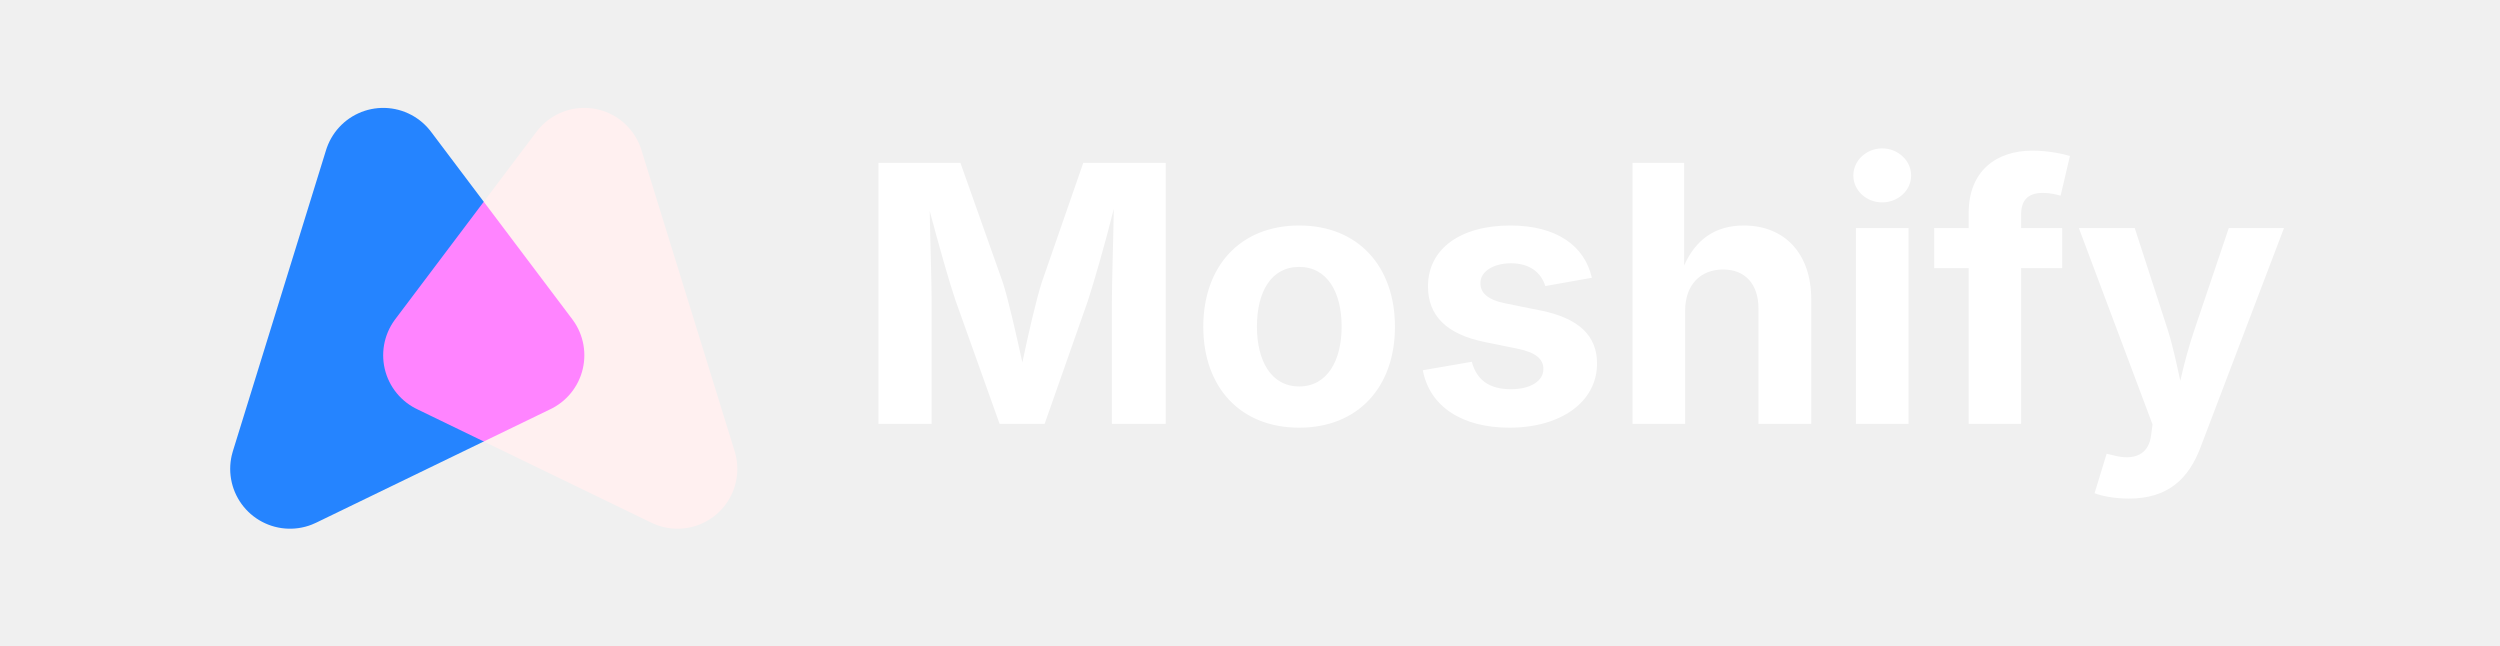
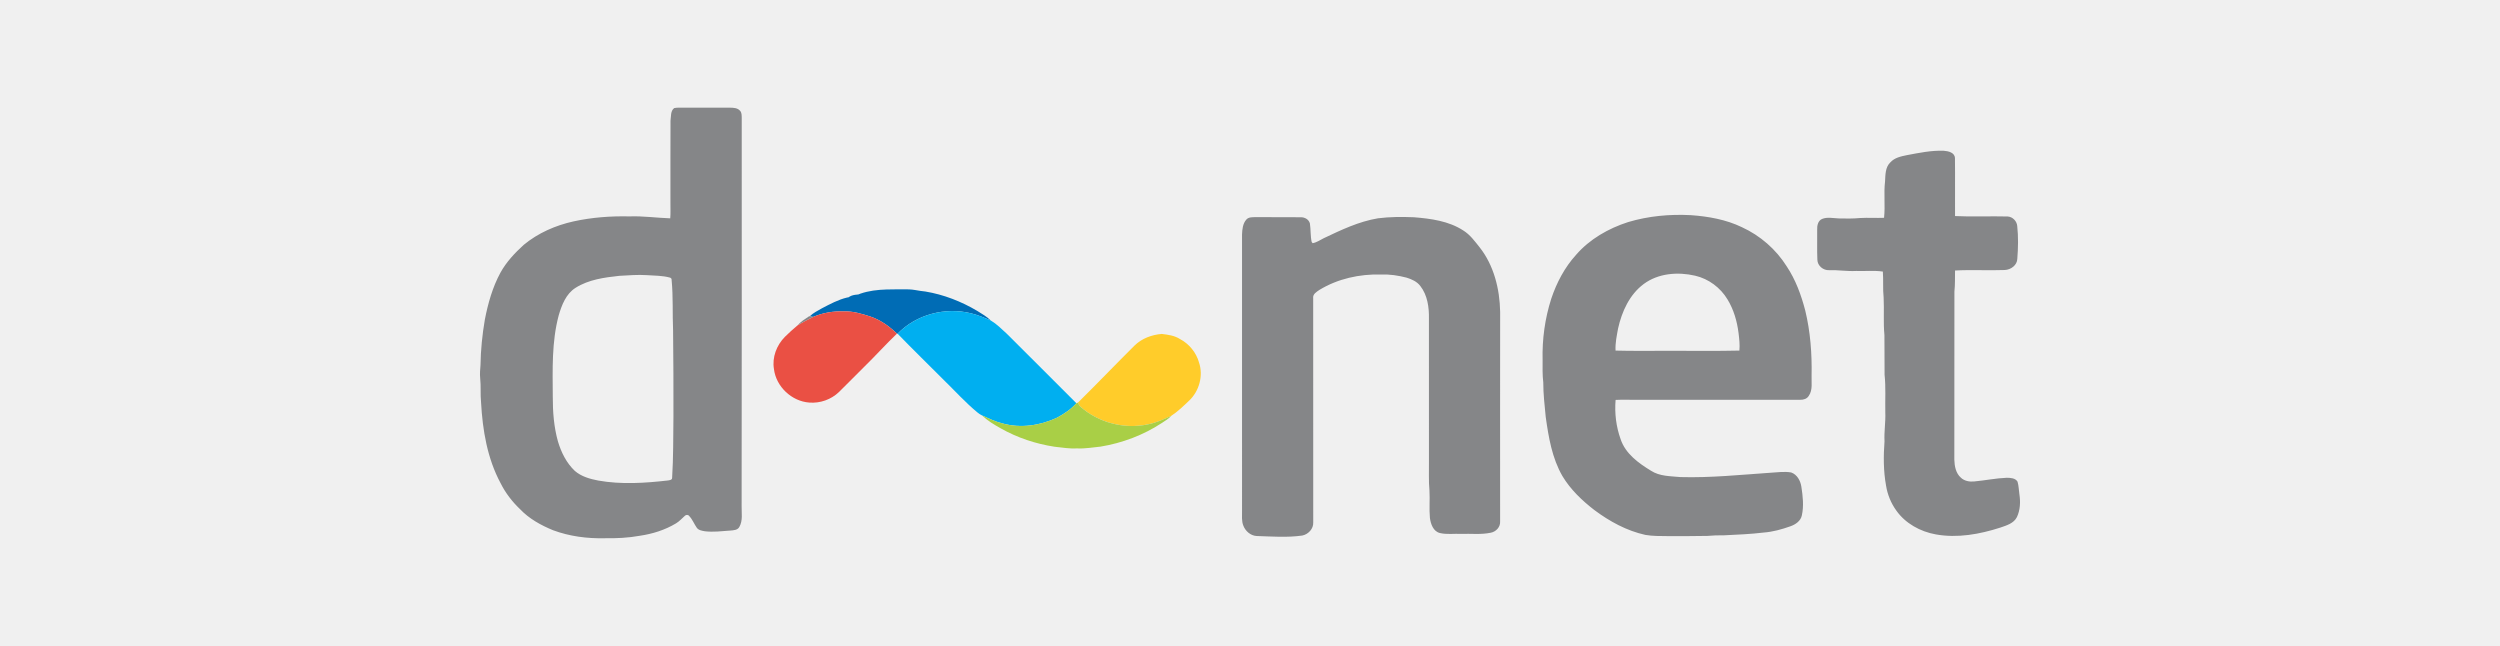
- <svg xmlns="http://www.w3.org/2000/svg" width="209" height="54" viewBox="0 0 209 54">
-   <defs>
-     <style>
-       .cls-1 {
-         fill: #2584ff;
-         stroke: #2584ff;
-       }
- 
-       .cls-1, .cls-2 {
-         stroke-linecap: round;
-         stroke-linejoin: round;
-         stroke-width: 10px;
-         fill-rule: evenodd;
-       }
- 
-       .cls-2 {
-         fill: #ff3400;
-         stroke: #ff3400;
-         mix-blend-mode: lighten;
-       }
- 
-       .cls-3 {
-         font-size: 32.498px;
-         fill: #fff;
-         font-family: Inter;
-         font-weight: 700;
-       }
-     </style>
-   </defs>
-   <path id="Polygon_1_copy_2" data-name="Polygon 1 copy 2" class="cls-1" d="M43.851,29.7L24.244,39.2,32.037,14.02Z" />
-   <path id="Polygon_1_copy_2-2" data-name="Polygon 1 copy 2" class="cls-2" d="M37.033,29.7L56.64,39.2,48.847,14.02Z" />
-   <text id="Moshify" class="cls-3" transform="translate(71.466 35.437) scale(0.923)">Moshify</text>
+ <svg xmlns="http://www.w3.org/2000/svg" height="54" width="209" viewBox="-239.173 -111.462 2072.833 668.77">
+   <path d="M201.084.44c3.2-.69 6.51-.35 9.76-.4 16 .04 32.01.05 48.01-.02 3.58.05 7.77.19 10.32 3.11 1.91 1.91 1.74 4.78 1.83 7.27.09 134.01.02 268.02-.11 402.03-.16 7.21 1.43 15.1-2.36 21.67-1.85 3.42-6.06 3.45-9.43 3.77-8.72.64-17.5 1.74-26.23.73-2.98-.56-6.54-1-8.43-3.68-2.77-3.97-4.48-8.69-7.9-12.2-1.05-1.43-3.3-1.34-4.45-.09-3.05 2.63-5.69 5.79-9.22 7.83-11.38 6.85-24.31 10.87-37.41 12.79-12.06 2.22-24.37 2.74-36.62 2.55-17.98.42-36.18-1.98-53.09-8.25-12.56-5.15-24.81-11.86-34.23-21.81-8.16-7.74-15.12-16.79-20.15-26.87-13.79-25.63-18.71-54.99-20.26-83.75-.87-8.28.02-16.63-.9-24.91-.5-4.6-.01-9.2.33-13.78.22-15.74 1.85-31.45 4.49-46.97 3.27-16.8 7.95-33.54 16.17-48.65 6.12-11.07 14.86-20.37 24.16-28.82 14.82-12.25 32.92-20.13 51.61-24.26 18.97-4.16 38.48-5.59 57.87-5.14 14.09-.52 28.08 1.53 42.13 1.99.49-5.03.15-10.1.22-15.15.05-28.66-.1-57.32.07-85.98.67-4.36-.12-10.05 3.82-13.01m-56.75 173.68c-15.58 1.68-31.85 3.86-45.36 12.41-9.92 6.23-14.32 17.83-17.48 28.56-7.33 27.47-6.29 56.16-6.12 84.32-.03 15.56 1.14 31.25 5.38 46.28 3.38 11.26 8.81 22.24 17.45 30.4 6.73 5.85 15.63 8.33 24.21 9.99 23.92 4.24 48.41 2.65 72.4-.11 1.54-.28 4.08-.53 4.12-2.57 1.32-21.29 1.13-42.65 1.37-63.97.01-29.67.01-59.34-.38-89.01-.75-17.31.17-34.7-1.51-51.96.17-1.34-.69-2.31-1.96-2.56-7.68-2.08-15.73-1.93-23.61-2.48-9.51-.64-19.02.21-28.51.7zm1333.13-124.97c12.55-2.36 25.24-5.02 38.07-4.52 4.72.33 11.52 1.83 11.59 7.76.26 19.94-.08 39.9.09 59.85 18.15.91 36.4-.05 54.58.44 5.07.36 9.37 4.75 9.8 9.79 1.22 11.28.97 22.7.09 34-.17 6.69-6.76 11.41-13.05 11.63-17.13.66-34.33-.43-51.43.51-.12 7.28.13 14.57-.64 21.83-.13 57.99 0 115.99-.09 173.99.16 6.64 1.52 14.02 6.74 18.64 3.57 3.43 8.77 4.4 13.57 3.97 11.38-1.03 22.64-3.39 34.08-3.85 3.86.05 8.84.32 11.05 4.04 1.27 4.28 1.28 8.82 1.95 13.23 1.21 7.83.82 16.22-2.6 23.47-3.26 6.53-10.76 8.61-17.11 10.84-21.42 6.92-44.46 11.11-66.88 7.06-16.04-2.88-31.5-11.34-40.97-24.83-5.44-7.57-9.04-16.43-10.51-25.63-2.77-15.14-2.75-30.65-1.61-45.95-.52-10.03 1.26-19.97.82-29.99-.27-12.99.65-26.02-.75-38.96-.23-13.67.1-27.36-.16-41.03-1.24-12.87-.16-25.82-.81-38.71-.97-8.98-.14-18.03-.81-27.01-9.13-1.38-18.44-.28-27.63-.64-9.38.53-18.66-1.15-28.03-.81-6.05.31-12.04-4.57-12.14-10.79-.46-10.34-.02-20.71-.2-31.06-.18-4.17.76-9.33 5.05-11.18 5.5-2.27 11.58-.74 17.33-.55 7.33.17 14.68.28 22-.42 8.28-.49 16.58.11 24.86-.22 1.37-12.48-.46-25.16 1.03-37.66.42-6.73.12-14.6 5.41-19.65 4.38-4.97 11.11-6.32 17.31-7.59zm-288.71 69.31c21.04-6.3 43.2-8.31 65.08-7.15 18.05 1.32 36.27 4.52 52.69 12.44 18.93 8.68 35.3 22.89 46.39 40.55 9.25 13.87 15.04 29.73 19.22 45.79 5.34 22 7 44.76 6.55 67.34-.29 6.98 1.37 14.78-2.88 20.92-1.82 3.08-5.5 4.23-8.89 4.12-56.69-.02-113.38-.01-170.07-.01-7.03.13-14.06-.26-21.07.13-1.16 13.69.53 27.69 5.18 40.63 5.02 15.06 18.5 24.81 31.5 32.71 8.98 5.84 20.09 5.54 30.35 6.55 31.42.9 62.72-2.41 94.03-4.54 6.88-.42 13.89-1.43 20.74-.23 6.12 2.12 9.57 8.55 10.52 14.65 1.52 9.79 2.67 19.97.52 29.75-1.17 5.83-6.59 9.48-11.85 11.33-8.98 3.18-18.25 5.79-27.79 6.49-13.66 1.66-27.41 2.16-41.14 2.86-5.66-.12-11.31.11-16.95.6-13.67.29-27.36.24-41.04.22-7.72-.09-15.51.07-23.14-1.23-19.4-4.27-37.19-14.01-53.01-25.82-12.71-9.84-24.64-21.2-32.96-35.07-10.79-18.65-14.37-40.3-17.32-61.33-1.15-11.9-2.54-23.8-2.53-35.77-.96-7.62-.69-15.3-.69-22.96-.56-21.54 2.4-43.21 9-63.75 5.55-16.52 13.84-32.3 25.62-45.27 14.13-16.34 33.54-27.37 53.94-33.95m16.19 64.08c-14.76 10.94-22.74 28.61-26.62 46.13-1.36 7.53-3.04 15.15-2.6 22.85 18.69.57 37.42.07 56.12.24 24.02-.18 48.07.35 72.08-.25.6-6.03-.13-12.1-.85-18.09-1.51-12.17-4.98-24.27-11.4-34.81-7.33-12.26-19.61-21.41-33.55-24.63-17.84-4.13-38.09-2.62-53.18 8.56zm-411.55-66.59c2.3-2.74 6.18-2.52 9.43-2.59 15.67.15 31.34-.09 47.01.11 4.09-.1 8.43 2.31 9.44 6.48.96 6.32.43 12.87 1.83 19.12l.97 1.25c4.2-.72 7.74-3.27 11.48-5.13 18.05-8.56 36.37-17.34 56.24-20.64 12.29-1.57 24.71-1.57 37.07-1.08 17.64 1.41 36.12 3.85 51.27 13.74 6.92 4.28 11.73 10.98 16.74 17.23 14.93 18.84 20.93 43.32 21.36 67-.12 72.34-.04 144.68-.03 217.03.36 5.74-4.26 10.62-9.72 11.63-10.07 2.13-20.44.82-30.64 1.18-7.31-.34-14.78.83-21.96-.86-6.92-1.67-9.53-9.33-10.37-15.6-.88-9.43.08-18.93-.47-28.38-.97-9.98-.37-20.01-.53-30.01-.01-49.33-.07-98.66-.02-147.99.24-11.68-1.49-24.24-8.85-33.72-3.42-4.63-8.93-7.06-14.26-8.72-8.65-2.25-17.59-3.58-26.54-3.25-22.13-.59-44.67 4.35-63.69 15.92-3.01 2.07-7.14 4.39-6.49 8.7.06 77.37-.02 154.74.04 232.12.35 6.53-5.16 12.31-11.35 13.53-15.74 2.23-31.66.96-47.47.47-6.1-.45-11.32-5.03-13.49-10.6-2.02-4.9-1.32-10.3-1.4-15.46 0-95.35.03-190.7-.01-286.05.23-5.32.73-11.25 4.41-15.43z" fill="#858688" />
+   <path d="M393.644 192.64c8.69-3.02 18.03-4.1 27.2-4.38 7.73-.23 15.47-.18 23.21-.12 2.19.07 4.37.34 6.54.69 3.46.65 6.95 1.15 10.46 1.52 18.99 3.14 37.25 10.28 53.78 20.07 4.88 3.02 9.92 5.93 14.06 9.95-6.71-2.89-13.46-5.78-20.59-7.46-26.62-6.65-56.79 1.25-75.93 21.13l-.67-.06c-7.89-7.65-17.11-14.24-27.61-17.74-8.82-2.84-17.88-5.64-27.26-5.28-10.89-.45-21.81 1.42-31.86 5.68-1.17-.21-2.34-.42-3.5-.65 3.6-3.58 8.29-5.73 12.61-8.28 8.34-4.34 16.81-8.93 25.99-11.12 1.03.06 1.92-.27 2.67-.99 2.24-1.31 4.87-1.82 7.43-2.02 1.23.04 2.41-.33 3.47-.94z" fill="#006cb5" />
+   <path d="M432.374 234.04c19.14-19.88 49.31-27.78 75.93-21.13 7.13 1.68 13.88 4.57 20.59 7.46 6.12 3.64 11.19 8.8 16.43 13.59 24.01 24.06 48.23 47.93 72.17 72.07-5.57 6.29-12.66 10.99-19.99 14.96-17.56 8.2-37.99 11.26-56.83 5.86-7.39-1.77-14.18-5.21-21.07-8.29-1.73-.81-3.28-1.93-4.74-3.14-12.19-10.09-22.81-21.87-34.11-32.91-16.13-16.15-32.5-32.09-48.38-48.47z" fill="#00aff0" />
+   <path d="M344.974 216.64c10.05-4.26 20.97-6.13 31.86-5.68 9.38-.36 18.44 2.44 27.26 5.28 10.5 3.5 19.72 10.09 27.61 17.74-11.82 11.29-22.71 23.49-34.43 34.88-8.55 8.45-16.93 17.07-25.52 25.48-8.08 7.83-19.55 11.9-30.76 11-18.26-1.27-34.48-16.56-36.64-34.76-2.06-12.1 2.82-24.7 11.35-33.28 4.15-4.15 8.53-8.07 13.03-11.83 5.22-3.28 10.71-6.12 16.24-8.83z" fill="#ea5044" />
+   <path d="M340.814 215.94l.66.05c1.16.23 2.33.44 3.5.65-5.53 2.71-11.02 5.55-16.24 8.83 3.3-3.96 7.84-6.68 12.08-9.53z" fill="#858688" />
+   <path d="M677.714 246.29c7.5-7.33 17.8-11.17 28.13-12.01 6.51.76 13.28 1.67 18.93 5.29 9.5 5.02 16.84 14.02 19.72 24.38 4.53 13.5.23 29.34-10.01 39.13-5.94 5.68-11.87 11.5-18.78 16-7.8 3.7-15.81 7.15-24.31 8.85-24.45 5.17-51.05-1.78-69.75-18.36-1.22-1.14-1.89-2.68-2.58-4.15 19.78-19.47 38.96-39.56 58.65-59.13z" fill="#ffcc2a" />
+   <path d="M617.494 306.03c.39-.15 1.18-.45 1.57-.61.69 1.47 1.36 3.01 2.58 4.15 18.7 16.58 45.3 23.53 69.75 18.36 8.5-1.7 16.51-5.15 24.31-8.85-2.71 3.14-6.39 5.14-9.78 7.43-19.07 12.52-40.86 20.7-63.34 24.43-8.24.8-16.43 2.33-24.74 1.84-7.72.49-15.31-.97-22.96-1.71-19.45-2.99-38.46-9.27-55.61-18.98-6.95-3.87-13.88-8.04-19.67-13.53 6.89 3.08 13.68 6.52 21.07 8.29 18.84 5.4 39.27 2.34 56.83-5.86 7.33-3.97 14.42-8.67 19.99-14.96z" fill="#a9cf46" />
</svg>
